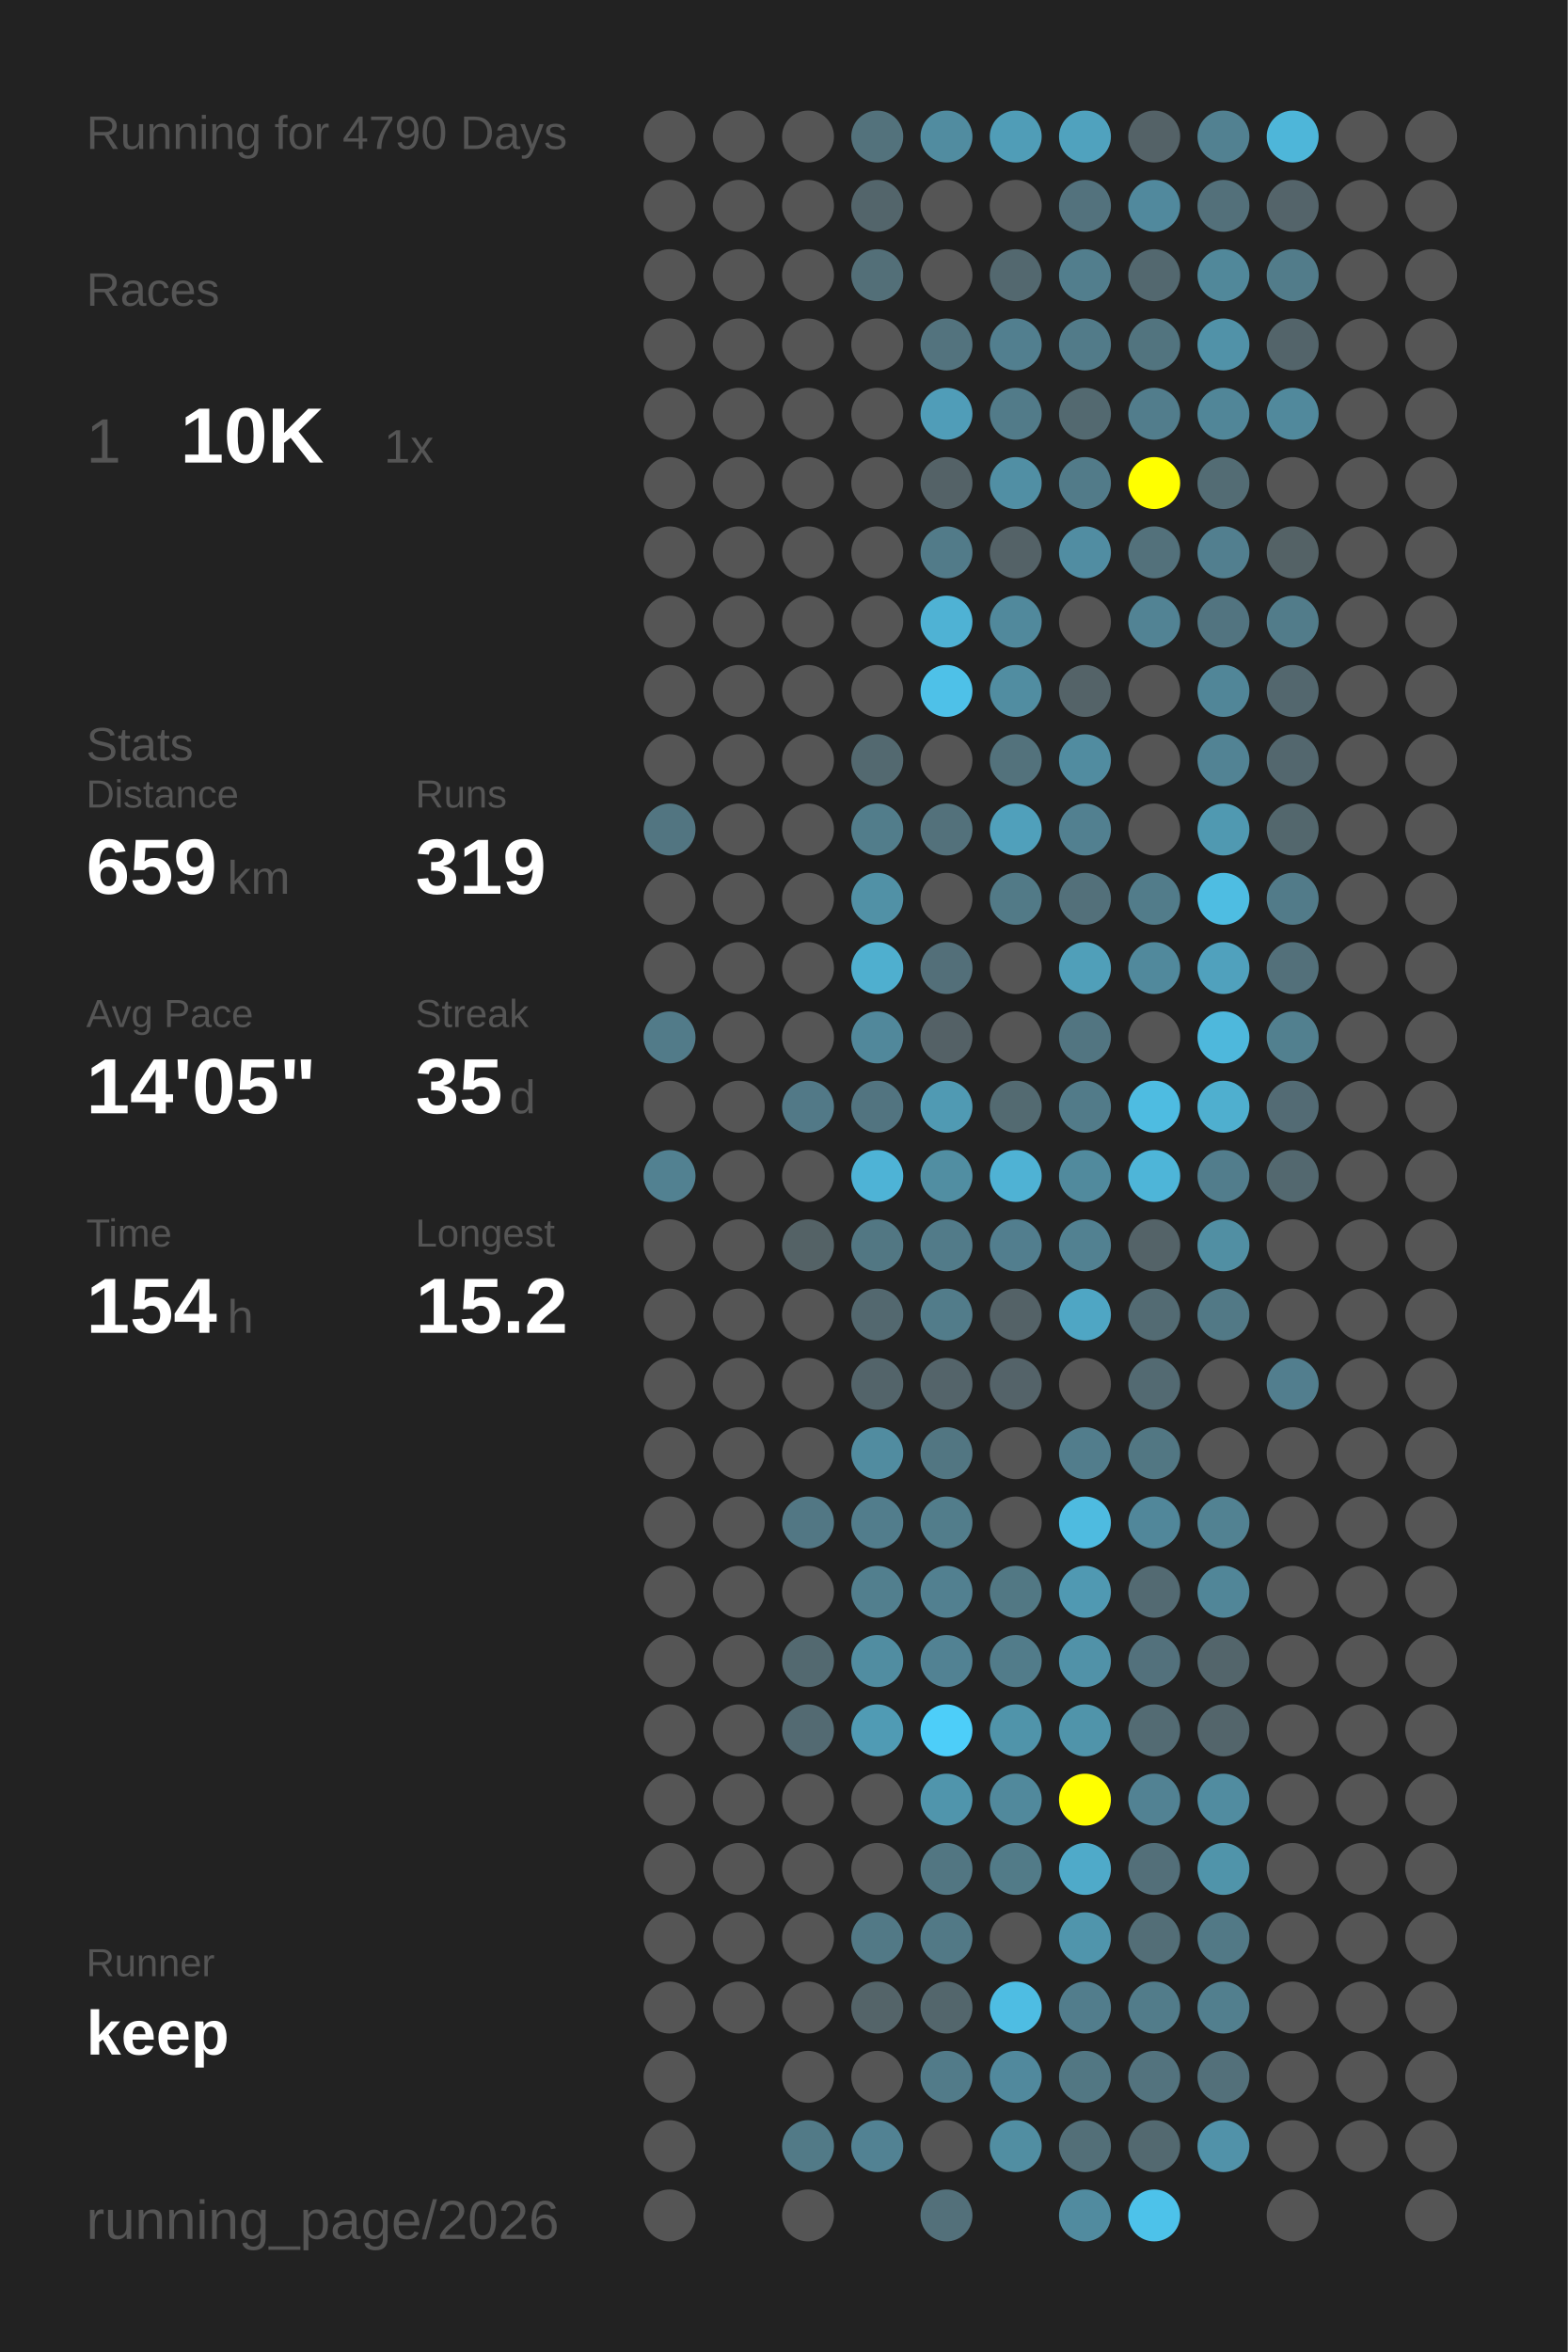
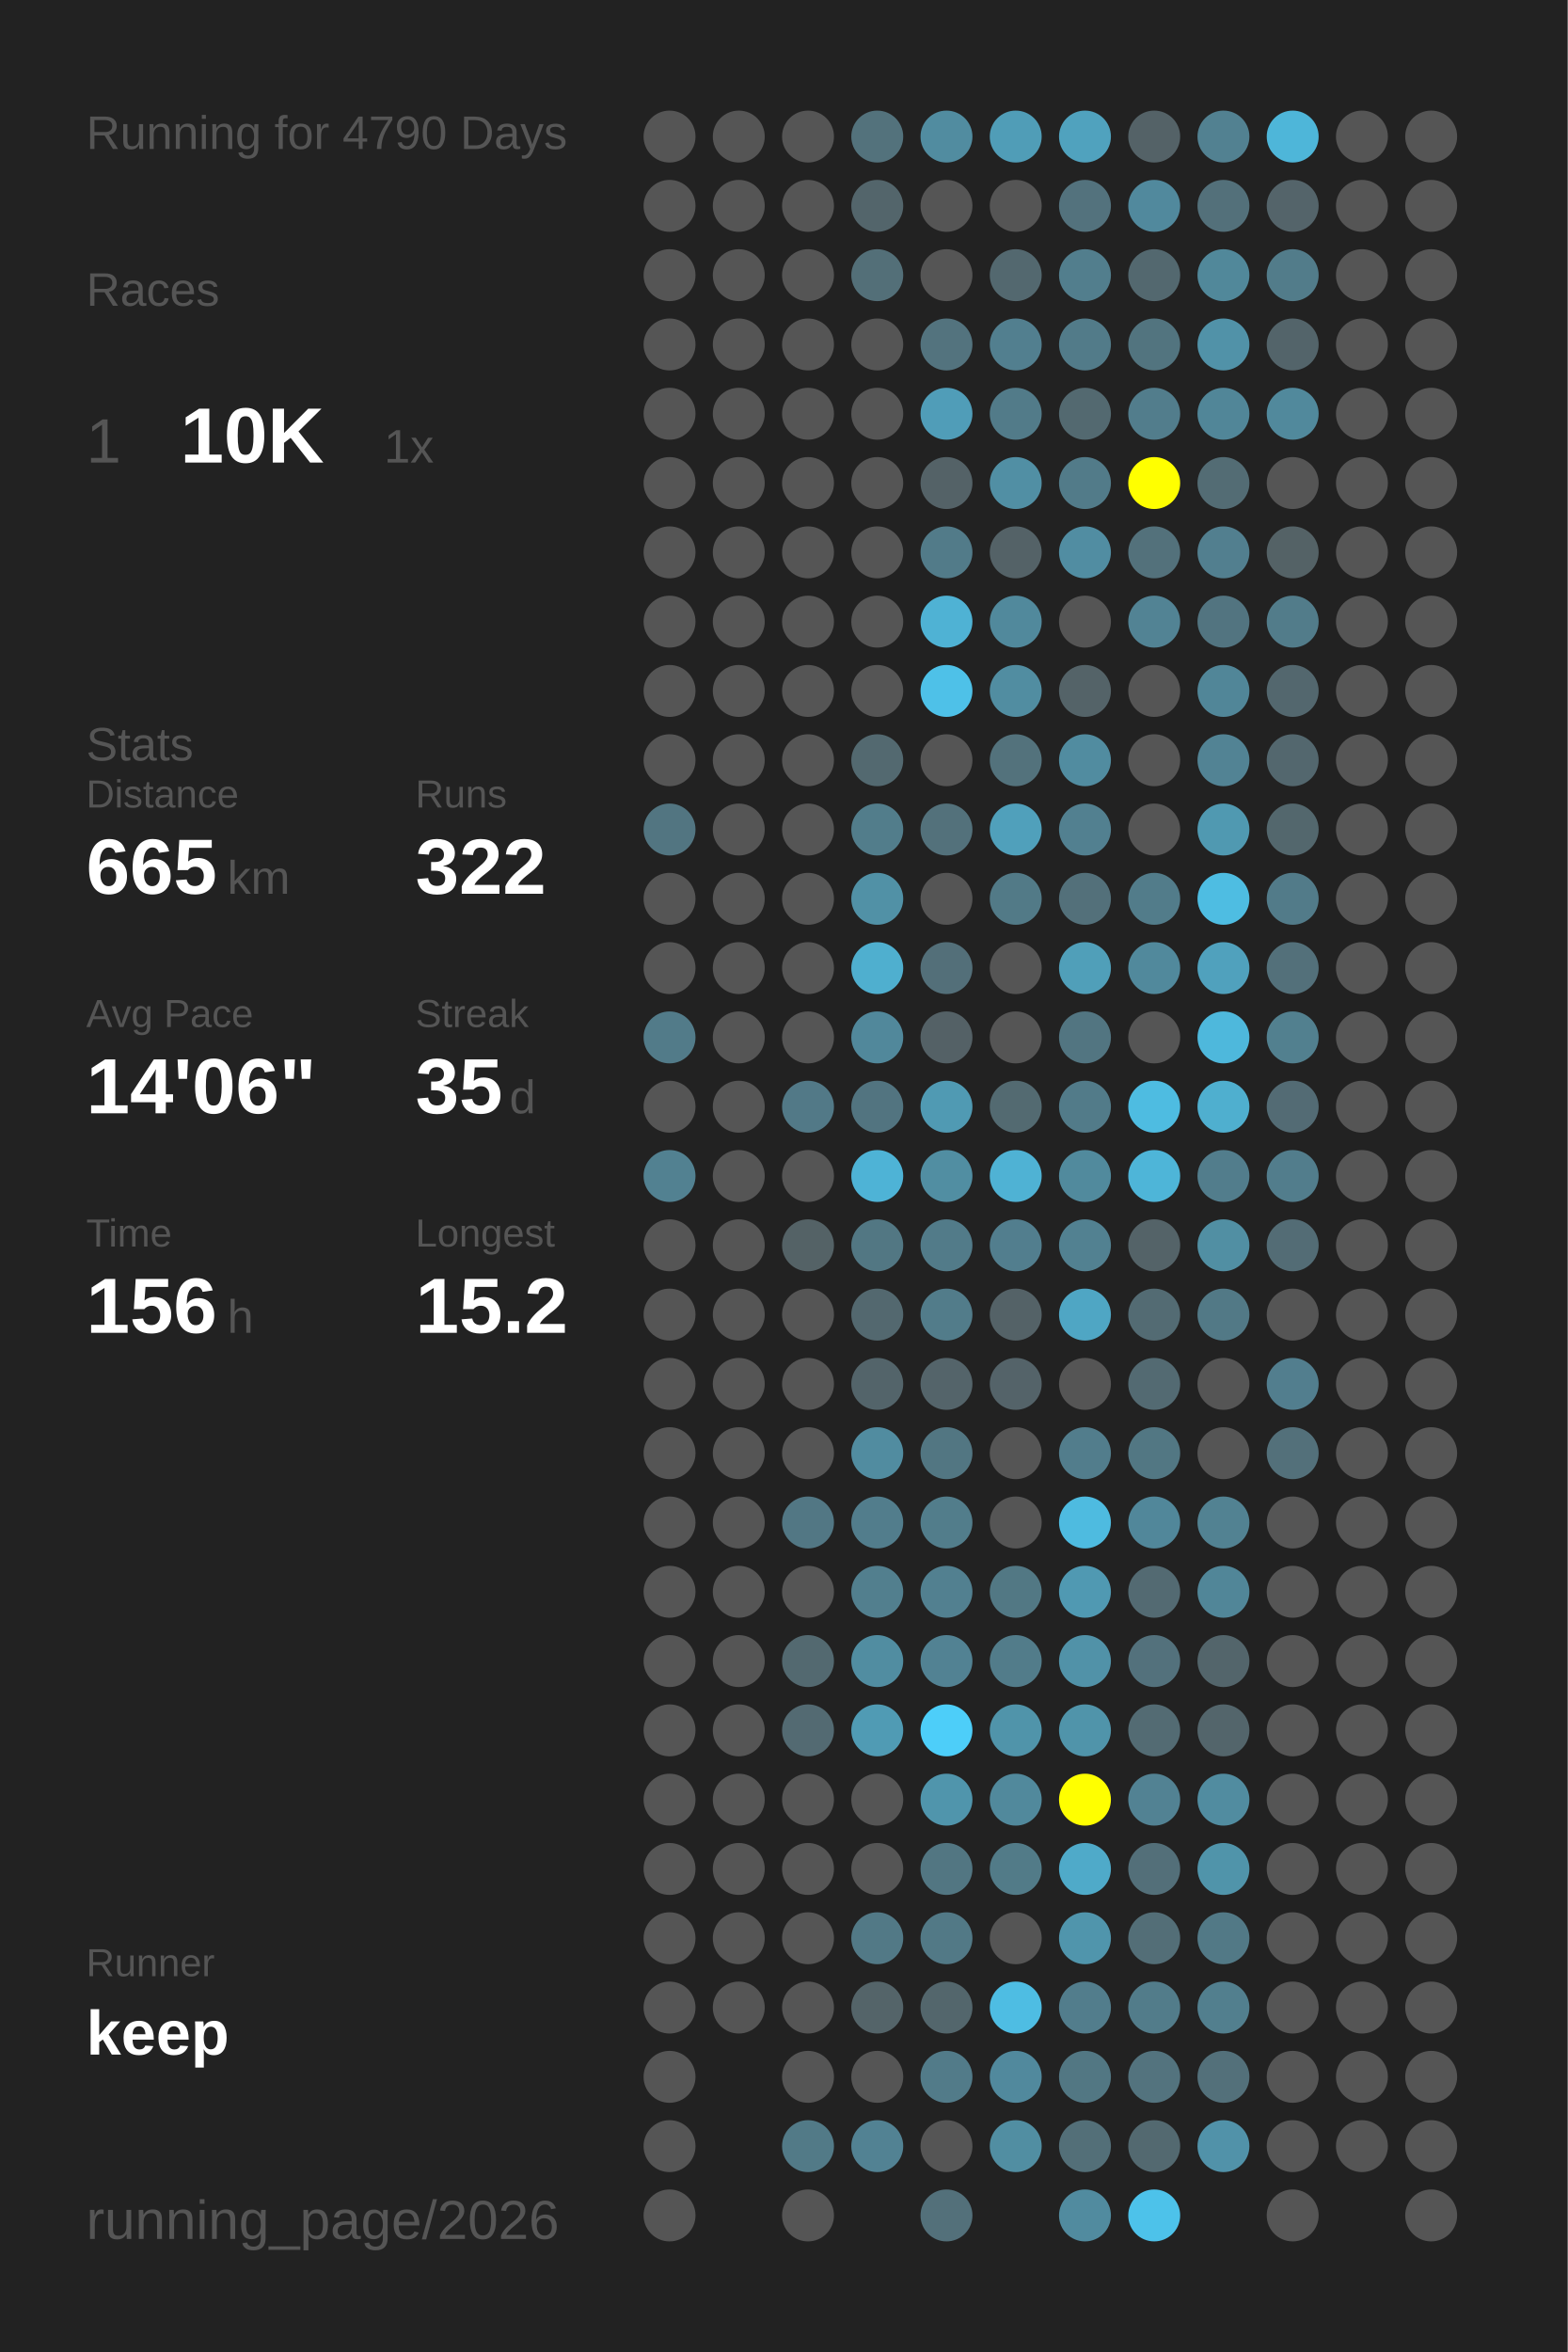
<svg xmlns="http://www.w3.org/2000/svg" baseProfile="full" height="300mm" version="1.1" viewBox="0,0,200,300" width="200mm">
  <defs />
  <rect fill="#222222" height="300" width="200" x="0" y="0" />
  <text fill="#555555" style="font-size:6px; font-family:Arial;" x="11" y="19">Running for 4790 Days</text>
  <text fill="#555555" style="font-size:6px; font-family:Arial;" x="11" y="39">Races</text>
  <text fill="#555555" style="font-size:8px; font-family:Arial;" x="11" y="59">1</text>
  <text fill="#FFFFFF" style="font-size:10px; font-family:Arial; font-weight:bold;" x="23" y="59">10K</text>
  <text fill="#555555" style="font-size:6px; font-family:Arial;" x="49" y="59">1x</text>
  <text fill="#555555" style="font-size:6px; font-family:Arial;" x="11" y="97">Stats</text>
  <text fill="#555555" style="font-size:5px; font-family:Arial;" x="11" y="103">Distance</text>
-   <text fill="#FFFFFF" style="font-size:10px; font-family:Arial; font-weight:bold;" x="11" y="114">659</text>
+   <text fill="#FFFFFF" style="font-size:10px; font-family:Arial; font-weight:bold;" x="11" y="114">665</text>
  <text fill="#555555" style="font-size:6px; font-family:Arial;" x="29" y="114">km</text>
  <text fill="#555555" style="font-size:5px; font-family:Arial;" x="53" y="103">Runs</text>
-   <text fill="#FFFFFF" style="font-size:10px; font-family:Arial; font-weight:bold;" x="53" y="114">319</text>
+   <text fill="#FFFFFF" style="font-size:10px; font-family:Arial; font-weight:bold;" x="53" y="114">322</text>
  <text fill="#555555" style="font-size:5px; font-family:Arial;" x="11" y="131">Avg Pace</text>
-   <text fill="#FFFFFF" style="font-size:10px; font-family:Arial; font-weight:bold;" x="11" y="142">14'05"</text>
+   <text fill="#FFFFFF" style="font-size:10px; font-family:Arial; font-weight:bold;" x="11" y="142">14'06"</text>
  <text fill="#555555" style="font-size:5px; font-family:Arial;" x="53" y="131">Streak</text>
  <text fill="#FFFFFF" style="font-size:10px; font-family:Arial; font-weight:bold;" x="53" y="142">35</text>
  <text fill="#555555" style="font-size:6px; font-family:Arial;" x="65" y="142">d</text>
  <text fill="#555555" style="font-size:5px; font-family:Arial;" x="11" y="159">Time</text>
-   <text fill="#FFFFFF" style="font-size:10px; font-family:Arial; font-weight:bold;" x="11" y="170">154</text>
+   <text fill="#FFFFFF" style="font-size:10px; font-family:Arial; font-weight:bold;" x="11" y="170">156</text>
  <text fill="#555555" style="font-size:6px; font-family:Arial;" x="29" y="170">h</text>
  <text fill="#555555" style="font-size:5px; font-family:Arial;" x="53" y="159">Longest</text>
  <text fill="#FFFFFF" style="font-size:10px; font-family:Arial; font-weight:bold;" x="53" y="170">15.2</text>
  <text fill="#555555" style="font-size:5px; font-family:Arial;" x="11" y="252.065">Runner</text>
  <text fill="#FFFFFF" style="font-size:8px; font-family:Arial; font-weight:bold;" x="11" y="262.065">keep</text>
  <text fill="#555555" style="font-size:7px; font-family:Arial;" x="11" y="285.581">running_page/2026</text>
  <circle cx="85.417" cy="17.419" fill="#555555" r="3.312" />
  <circle cx="85.417" cy="26.258" fill="#555555" r="3.312" />
  <circle cx="85.417" cy="35.097" fill="#555555" r="3.312" />
  <circle cx="85.417" cy="43.935" fill="#555555" r="3.312" />
  <circle cx="85.417" cy="52.774" fill="#555555" r="3.312" />
  <circle cx="85.417" cy="61.613" fill="#555555" r="3.312" />
  <circle cx="85.417" cy="70.452" fill="#555555" r="3.312" />
  <circle cx="85.417" cy="79.29" fill="#555555" r="3.312" />
  <circle cx="85.417" cy="88.129" fill="#555555" r="3.312" />
  <circle cx="85.417" cy="96.968" fill="#555555" r="3.312" />
  <circle cx="85.417" cy="105.806" fill="#527581" r="3.312" />
  <circle cx="85.417" cy="114.645" fill="#555555" r="3.312" />
  <circle cx="85.417" cy="123.484" fill="#555555" r="3.312" />
  <circle cx="85.417" cy="132.323" fill="#527b89" r="3.312" />
  <circle cx="85.417" cy="141.161" fill="#555555" r="3.312" />
  <circle cx="85.417" cy="150" fill="#528191" r="3.312" />
  <circle cx="85.417" cy="158.839" fill="#555555" r="3.312" />
  <circle cx="85.417" cy="167.677" fill="#555555" r="3.312" />
  <circle cx="85.417" cy="176.516" fill="#555555" r="3.312" />
  <circle cx="85.417" cy="185.355" fill="#555555" r="3.312" />
  <circle cx="85.417" cy="194.194" fill="#555555" r="3.312" />
  <circle cx="85.417" cy="203.032" fill="#555555" r="3.312" />
  <circle cx="85.417" cy="211.871" fill="#555555" r="3.312" />
  <circle cx="85.417" cy="220.71" fill="#555555" r="3.312" />
  <circle cx="85.417" cy="229.548" fill="#555555" r="3.312" />
  <circle cx="85.417" cy="238.387" fill="#555555" r="3.312" />
  <circle cx="85.417" cy="247.226" fill="#555555" r="3.312" />
  <circle cx="85.417" cy="256.065" fill="#555555" r="3.312" />
  <circle cx="85.417" cy="264.903" fill="#555555" r="3.312" />
  <circle cx="85.417" cy="273.742" fill="#555555" r="3.312" />
  <circle cx="85.417" cy="282.581" fill="#555555" r="3.312" />
  <circle cx="94.25" cy="17.419" fill="#555555" r="3.312" />
  <circle cx="94.25" cy="26.258" fill="#555555" r="3.312" />
  <circle cx="94.25" cy="35.097" fill="#555555" r="3.312" />
  <circle cx="94.25" cy="43.935" fill="#555555" r="3.312" />
  <circle cx="94.25" cy="52.774" fill="#555555" r="3.312" />
  <circle cx="94.25" cy="61.613" fill="#555555" r="3.312" />
  <circle cx="94.25" cy="70.452" fill="#555555" r="3.312" />
  <circle cx="94.25" cy="79.29" fill="#555555" r="3.312" />
  <circle cx="94.25" cy="88.129" fill="#555555" r="3.312" />
  <circle cx="94.25" cy="96.968" fill="#555555" r="3.312" />
  <circle cx="94.25" cy="105.806" fill="#555555" r="3.312" />
  <circle cx="94.25" cy="114.645" fill="#555555" r="3.312" />
  <circle cx="94.25" cy="123.484" fill="#555555" r="3.312" />
  <circle cx="94.25" cy="132.323" fill="#555555" r="3.312" />
  <circle cx="94.25" cy="141.161" fill="#555555" r="3.312" />
  <circle cx="94.25" cy="150" fill="#555555" r="3.312" />
  <circle cx="94.25" cy="158.839" fill="#555555" r="3.312" />
  <circle cx="94.25" cy="167.677" fill="#555555" r="3.312" />
  <circle cx="94.25" cy="176.516" fill="#555555" r="3.312" />
  <circle cx="94.25" cy="185.355" fill="#555555" r="3.312" />
  <circle cx="94.25" cy="194.194" fill="#555555" r="3.312" />
  <circle cx="94.25" cy="203.032" fill="#555555" r="3.312" />
  <circle cx="94.25" cy="211.871" fill="#555555" r="3.312" />
  <circle cx="94.25" cy="220.71" fill="#555555" r="3.312" />
  <circle cx="94.25" cy="229.548" fill="#555555" r="3.312" />
  <circle cx="94.25" cy="238.387" fill="#555555" r="3.312" />
  <circle cx="94.25" cy="247.226" fill="#555555" r="3.312" />
  <circle cx="94.25" cy="256.065" fill="#555555" r="3.312" />
  <circle cx="103.083" cy="17.419" fill="#555555" r="3.312" />
  <circle cx="103.083" cy="26.258" fill="#555555" r="3.312" />
  <circle cx="103.083" cy="35.097" fill="#555555" r="3.312" />
  <circle cx="103.083" cy="43.935" fill="#555555" r="3.312" />
  <circle cx="103.083" cy="52.774" fill="#555555" r="3.312" />
  <circle cx="103.083" cy="61.613" fill="#555555" r="3.312" />
  <circle cx="103.083" cy="70.452" fill="#555555" r="3.312" />
  <circle cx="103.083" cy="79.29" fill="#555555" r="3.312" />
  <circle cx="103.083" cy="88.129" fill="#555555" r="3.312" />
  <circle cx="103.083" cy="96.968" fill="#555555" r="3.312" />
  <circle cx="103.083" cy="105.806" fill="#555555" r="3.312" />
  <circle cx="103.083" cy="114.645" fill="#555555" r="3.312" />
  <circle cx="103.083" cy="123.484" fill="#555555" r="3.312" />
  <circle cx="103.083" cy="132.323" fill="#555555" r="3.312" />
  <circle cx="103.083" cy="141.161" fill="#527987" r="3.312" />
  <circle cx="103.083" cy="150" fill="#555555" r="3.312" />
  <circle cx="103.083" cy="158.839" fill="#546266" r="3.312" />
  <circle cx="103.083" cy="167.677" fill="#555555" r="3.312" />
  <circle cx="103.083" cy="176.516" fill="#555555" r="3.312" />
  <circle cx="103.083" cy="185.355" fill="#555555" r="3.312" />
  <circle cx="103.083" cy="194.194" fill="#527784" r="3.312" />
  <circle cx="103.083" cy="203.032" fill="#555555" r="3.312" />
  <circle cx="103.083" cy="211.871" fill="#536970" r="3.312" />
  <circle cx="103.083" cy="220.71" fill="#536a72" r="3.312" />
  <circle cx="103.083" cy="229.548" fill="#555555" r="3.312" />
  <circle cx="103.083" cy="238.387" fill="#555555" r="3.312" />
  <circle cx="103.083" cy="247.226" fill="#555555" r="3.312" />
  <circle cx="103.083" cy="256.065" fill="#555555" r="3.312" />
  <circle cx="103.083" cy="264.903" fill="#555555" r="3.312" />
  <circle cx="103.083" cy="273.742" fill="#527a87" r="3.312" />
  <circle cx="103.083" cy="282.581" fill="#555555" r="3.312" />
  <circle cx="111.917" cy="17.419" fill="#53727c" r="3.312" />
  <circle cx="111.917" cy="26.258" fill="#53656b" r="3.312" />
  <circle cx="111.917" cy="35.097" fill="#536f78" r="3.312" />
  <circle cx="111.917" cy="43.935" fill="#555555" r="3.312" />
  <circle cx="111.917" cy="52.774" fill="#555555" r="3.312" />
  <circle cx="111.917" cy="61.613" fill="#555555" r="3.312" />
  <circle cx="111.917" cy="70.452" fill="#555555" r="3.312" />
  <circle cx="111.917" cy="79.29" fill="#555555" r="3.312" />
  <circle cx="111.917" cy="88.129" fill="#555555" r="3.312" />
  <circle cx="111.917" cy="96.968" fill="#536970" r="3.312" />
  <circle cx="111.917" cy="105.806" fill="#527d8b" r="3.312" />
  <circle cx="111.917" cy="114.645" fill="#5191a6" r="3.312" />
  <circle cx="111.917" cy="123.484" fill="#4fafcf" r="3.312" />
  <circle cx="111.917" cy="132.323" fill="#51889b" r="3.312" />
  <circle cx="111.917" cy="141.161" fill="#527480" r="3.312" />
  <circle cx="111.917" cy="150" fill="#4eb3d6" r="3.312" />
  <circle cx="111.917" cy="158.839" fill="#527783" r="3.312" />
  <circle cx="111.917" cy="167.677" fill="#53686f" r="3.312" />
  <circle cx="111.917" cy="176.516" fill="#53646a" r="3.312" />
  <circle cx="111.917" cy="185.355" fill="#518ca0" r="3.312" />
  <circle cx="111.917" cy="194.194" fill="#527d8c" r="3.312" />
  <circle cx="111.917" cy="203.032" fill="#527f8e" r="3.312" />
  <circle cx="111.917" cy="211.871" fill="#518da1" r="3.312" />
  <circle cx="111.917" cy="220.71" fill="#509bb4" r="3.312" />
  <circle cx="111.917" cy="229.548" fill="#555555" r="3.312" />
  <circle cx="111.917" cy="238.387" fill="#555555" r="3.312" />
  <circle cx="111.917" cy="247.226" fill="#527986" r="3.312" />
  <circle cx="111.917" cy="256.065" fill="#546469" r="3.312" />
  <circle cx="111.917" cy="264.903" fill="#555555" r="3.312" />
  <circle cx="111.917" cy="273.742" fill="#528293" r="3.312" />
  <circle cx="120.75" cy="17.419" fill="#518ca0" r="3.312" />
  <circle cx="120.75" cy="26.258" fill="#555555" r="3.312" />
  <circle cx="120.75" cy="35.097" fill="#555555" r="3.312" />
  <circle cx="120.75" cy="43.935" fill="#53737e" r="3.312" />
  <circle cx="120.75" cy="52.774" fill="#509db8" r="3.312" />
  <circle cx="120.75" cy="61.613" fill="#546267" r="3.312" />
  <circle cx="120.75" cy="70.452" fill="#527b89" r="3.312" />
  <circle cx="120.75" cy="79.29" fill="#4fb2d4" r="3.312" />
  <circle cx="120.75" cy="88.129" fill="#4ec1e8" r="3.312" />
  <circle cx="120.75" cy="96.968" fill="#555555" r="3.312" />
  <circle cx="120.75" cy="105.806" fill="#53717b" r="3.312" />
  <circle cx="120.75" cy="114.645" fill="#555555" r="3.312" />
  <circle cx="120.75" cy="123.484" fill="#536f79" r="3.312" />
  <circle cx="120.75" cy="132.323" fill="#546166" r="3.312" />
  <circle cx="120.75" cy="141.161" fill="#509ab3" r="3.312" />
  <circle cx="120.75" cy="150" fill="#518ea2" r="3.312" />
  <circle cx="120.75" cy="158.839" fill="#527b89" r="3.312" />
  <circle cx="120.75" cy="167.677" fill="#527c8a" r="3.312" />
  <circle cx="120.75" cy="176.516" fill="#54646a" r="3.312" />
  <circle cx="120.75" cy="185.355" fill="#527682" r="3.312" />
  <circle cx="120.75" cy="194.194" fill="#527d8b" r="3.312" />
  <circle cx="120.75" cy="203.032" fill="#528090" r="3.312" />
  <circle cx="120.75" cy="211.871" fill="#528293" r="3.312" />
  <circle cx="120.75" cy="220.71" fill="#4dcef9" r="3.312" />
  <circle cx="120.75" cy="229.548" fill="#5095ac" r="3.312" />
  <circle cx="120.75" cy="238.387" fill="#527682" r="3.312" />
  <circle cx="120.75" cy="247.226" fill="#527986" r="3.312" />
  <circle cx="120.75" cy="256.065" fill="#53666c" r="3.312" />
  <circle cx="120.75" cy="264.903" fill="#527b89" r="3.312" />
  <circle cx="120.75" cy="273.742" fill="#555555" r="3.312" />
  <circle cx="120.75" cy="282.581" fill="#53707a" r="3.312" />
  <circle cx="129.583" cy="17.419" fill="#509db7" r="3.312" />
  <circle cx="129.583" cy="26.258" fill="#555555" r="3.312" />
  <circle cx="129.583" cy="35.097" fill="#53686f" r="3.312" />
  <circle cx="129.583" cy="43.935" fill="#527f8f" r="3.312" />
  <circle cx="129.583" cy="52.774" fill="#527b89" r="3.312" />
  <circle cx="129.583" cy="61.613" fill="#518fa4" r="3.312" />
  <circle cx="129.583" cy="70.452" fill="#546267" r="3.312" />
  <circle cx="129.583" cy="79.29" fill="#51899c" r="3.312" />
  <circle cx="129.583" cy="88.129" fill="#518da1" r="3.312" />
  <circle cx="129.583" cy="96.968" fill="#53727c" r="3.312" />
  <circle cx="129.583" cy="105.806" fill="#50a0bb" r="3.312" />
  <circle cx="129.583" cy="114.645" fill="#527a87" r="3.312" />
  <circle cx="129.583" cy="123.484" fill="#555555" r="3.312" />
  <circle cx="129.583" cy="132.323" fill="#555555" r="3.312" />
  <circle cx="129.583" cy="141.161" fill="#536a71" r="3.312" />
  <circle cx="129.583" cy="150" fill="#4fb2d4" r="3.312" />
  <circle cx="129.583" cy="158.839" fill="#527e8e" r="3.312" />
  <circle cx="129.583" cy="167.677" fill="#546267" r="3.312" />
  <circle cx="129.583" cy="176.516" fill="#546369" r="3.312" />
  <circle cx="129.583" cy="185.355" fill="#555555" r="3.312" />
  <circle cx="129.583" cy="194.194" fill="#555555" r="3.312" />
  <circle cx="129.583" cy="203.032" fill="#527884" r="3.312" />
  <circle cx="129.583" cy="211.871" fill="#527c8a" r="3.312" />
  <circle cx="129.583" cy="220.71" fill="#5094aa" r="3.312" />
  <circle cx="129.583" cy="229.548" fill="#51899c" r="3.312" />
  <circle cx="129.583" cy="238.387" fill="#527b88" r="3.312" />
  <circle cx="129.583" cy="247.226" fill="#555555" r="3.312" />
  <circle cx="129.583" cy="256.065" fill="#4ebde3" r="3.312" />
  <circle cx="129.583" cy="264.903" fill="#51899d" r="3.312" />
  <circle cx="129.583" cy="273.742" fill="#518ea2" r="3.312" />
  <circle cx="138.417" cy="17.419" fill="#50a2be" r="3.312" />
  <circle cx="138.417" cy="26.258" fill="#53727d" r="3.312" />
  <circle cx="138.417" cy="35.097" fill="#527e8d" r="3.312" />
  <circle cx="138.417" cy="43.935" fill="#527b89" r="3.312" />
  <circle cx="138.417" cy="52.774" fill="#536970" r="3.312" />
  <circle cx="138.417" cy="61.613" fill="#527b89" r="3.312" />
  <circle cx="138.417" cy="70.452" fill="#518da2" r="3.312" />
  <circle cx="138.417" cy="79.29" fill="#555555" r="3.312" />
  <circle cx="138.417" cy="88.129" fill="#546368" r="3.312" />
  <circle cx="138.417" cy="96.968" fill="#518ca0" r="3.312" />
  <circle cx="138.417" cy="105.806" fill="#528090" r="3.312" />
  <circle cx="138.417" cy="114.645" fill="#53707a" r="3.312" />
  <circle cx="138.417" cy="123.484" fill="#509fb9" r="3.312" />
  <circle cx="138.417" cy="132.323" fill="#527581" r="3.312" />
  <circle cx="138.417" cy="141.161" fill="#527b89" r="3.312" />
  <circle cx="138.417" cy="150" fill="#518a9d" r="3.312" />
  <circle cx="138.417" cy="158.839" fill="#528191" r="3.312" />
  <circle cx="138.417" cy="167.677" fill="#4fa6c4" r="3.312" />
  <circle cx="138.417" cy="176.516" fill="#555555" r="3.312" />
  <circle cx="138.417" cy="185.355" fill="#527d8c" r="3.312" />
  <circle cx="138.417" cy="194.194" fill="#4ebbe0" r="3.312" />
  <circle cx="138.417" cy="203.032" fill="#5099b2" r="3.312" />
  <circle cx="138.417" cy="211.871" fill="#5192a8" r="3.312" />
  <circle cx="138.417" cy="220.71" fill="#5094aa" r="3.312" />
  <circle cx="138.417" cy="229.548" fill="#FFFF00" r="3.312" />
  <circle cx="138.417" cy="238.387" fill="#4faac9" r="3.312" />
  <circle cx="138.417" cy="247.226" fill="#5095ac" r="3.312" />
  <circle cx="138.417" cy="256.065" fill="#527d8c" r="3.312" />
  <circle cx="138.417" cy="264.903" fill="#527783" r="3.312" />
  <circle cx="138.417" cy="273.742" fill="#536f78" r="3.312" />
  <circle cx="138.417" cy="282.581" fill="#518b9f" r="3.312" />
  <circle cx="147.25" cy="17.419" fill="#546267" r="3.312" />
  <circle cx="147.25" cy="26.258" fill="#51899d" r="3.312" />
  <circle cx="147.25" cy="35.097" fill="#53686f" r="3.312" />
  <circle cx="147.25" cy="43.935" fill="#52747f" r="3.312" />
  <circle cx="147.25" cy="52.774" fill="#527d8c" r="3.312" />
  <circle cx="147.25" cy="61.613" fill="#FFFF00" r="3.312" />
  <circle cx="147.25" cy="70.452" fill="#53717b" r="3.312" />
  <circle cx="147.25" cy="79.29" fill="#528394" r="3.312" />
  <circle cx="147.25" cy="88.129" fill="#555555" r="3.312" />
  <circle cx="147.25" cy="96.968" fill="#555555" r="3.312" />
  <circle cx="147.25" cy="105.806" fill="#555555" r="3.312" />
  <circle cx="147.25" cy="114.645" fill="#527c8a" r="3.312" />
  <circle cx="147.25" cy="123.484" fill="#51899c" r="3.312" />
  <circle cx="147.25" cy="132.323" fill="#555555" r="3.312" />
  <circle cx="147.25" cy="141.161" fill="#4ebce1" r="3.312" />
  <circle cx="147.25" cy="150" fill="#4eb5d8" r="3.312" />
  <circle cx="147.25" cy="158.839" fill="#546368" r="3.312" />
  <circle cx="147.25" cy="167.677" fill="#536b73" r="3.312" />
  <circle cx="147.25" cy="176.516" fill="#536a72" r="3.312" />
  <circle cx="147.25" cy="185.355" fill="#527783" r="3.312" />
  <circle cx="147.25" cy="194.194" fill="#51879a" r="3.312" />
  <circle cx="147.25" cy="203.032" fill="#536a72" r="3.312" />
  <circle cx="147.25" cy="211.871" fill="#53717c" r="3.312" />
  <circle cx="147.25" cy="220.71" fill="#536b73" r="3.312" />
  <circle cx="147.25" cy="229.548" fill="#528293" r="3.312" />
  <circle cx="147.25" cy="238.387" fill="#536f79" r="3.312" />
  <circle cx="147.25" cy="247.226" fill="#536e77" r="3.312" />
  <circle cx="147.25" cy="256.065" fill="#527c8a" r="3.312" />
  <circle cx="147.25" cy="264.903" fill="#53737e" r="3.312" />
  <circle cx="147.25" cy="273.742" fill="#536970" r="3.312" />
  <circle cx="147.25" cy="282.581" fill="#4dc2ea" r="3.312" />
  <circle cx="156.083" cy="17.419" fill="#528191" r="3.312" />
  <circle cx="156.083" cy="26.258" fill="#53707a" r="3.312" />
  <circle cx="156.083" cy="35.097" fill="#51889a" r="3.312" />
  <circle cx="156.083" cy="43.935" fill="#5192a8" r="3.312" />
  <circle cx="156.083" cy="52.774" fill="#518698" r="3.312" />
  <circle cx="156.083" cy="61.613" fill="#536c74" r="3.312" />
  <circle cx="156.083" cy="70.452" fill="#527f8f" r="3.312" />
  <circle cx="156.083" cy="79.29" fill="#527480" r="3.312" />
  <circle cx="156.083" cy="88.129" fill="#518698" r="3.312" />
  <circle cx="156.083" cy="96.968" fill="#528394" r="3.312" />
  <circle cx="156.083" cy="105.806" fill="#5099b1" r="3.312" />
  <circle cx="156.083" cy="114.645" fill="#4ebde2" r="3.312" />
  <circle cx="156.083" cy="123.484" fill="#50a1bd" r="3.312" />
  <circle cx="156.083" cy="132.323" fill="#4eb8dc" r="3.312" />
  <circle cx="156.083" cy="141.161" fill="#4fafcf" r="3.312" />
  <circle cx="156.083" cy="150" fill="#527d8c" r="3.312" />
  <circle cx="156.083" cy="158.839" fill="#518fa3" r="3.312" />
  <circle cx="156.083" cy="167.677" fill="#527986" r="3.312" />
  <circle cx="156.083" cy="176.516" fill="#555555" r="3.312" />
  <circle cx="156.083" cy="185.355" fill="#555555" r="3.312" />
  <circle cx="156.083" cy="194.194" fill="#528292" r="3.312" />
  <circle cx="156.083" cy="203.032" fill="#518698" r="3.312" />
  <circle cx="156.083" cy="211.871" fill="#53656b" r="3.312" />
  <circle cx="156.083" cy="220.71" fill="#53656b" r="3.312" />
  <circle cx="156.083" cy="229.548" fill="#518ca0" r="3.312" />
  <circle cx="156.083" cy="238.387" fill="#5094aa" r="3.312" />
  <circle cx="156.083" cy="247.226" fill="#527986" r="3.312" />
  <circle cx="156.083" cy="256.065" fill="#527f8e" r="3.312" />
  <circle cx="156.083" cy="264.903" fill="#53707a" r="3.312" />
  <circle cx="156.083" cy="273.742" fill="#5192a9" r="3.312" />
  <circle cx="164.917" cy="17.419" fill="#4eb6d9" r="3.312" />
  <circle cx="164.917" cy="26.258" fill="#54646a" r="3.312" />
  <circle cx="164.917" cy="35.097" fill="#527c8a" r="3.312" />
  <circle cx="164.917" cy="43.935" fill="#53646a" r="3.312" />
  <circle cx="164.917" cy="52.774" fill="#51899c" r="3.312" />
  <circle cx="164.917" cy="61.613" fill="#555555" r="3.312" />
  <circle cx="164.917" cy="70.452" fill="#546266" r="3.312" />
  <circle cx="164.917" cy="79.29" fill="#527c8a" r="3.312" />
  <circle cx="164.917" cy="88.129" fill="#53676e" r="3.312" />
  <circle cx="164.917" cy="96.968" fill="#53676e" r="3.312" />
  <circle cx="164.917" cy="105.806" fill="#53676d" r="3.312" />
  <circle cx="164.917" cy="114.645" fill="#527b89" r="3.312" />
  <circle cx="164.917" cy="123.484" fill="#53707a" r="3.312" />
  <circle cx="164.917" cy="132.323" fill="#52808f" r="3.312" />
  <circle cx="164.917" cy="141.161" fill="#536b74" r="3.312" />
-   <circle cx="164.917" cy="150" fill="#53686f" r="3.312" />
-   <circle cx="164.917" cy="158.839" fill="#555555" r="3.312" />
+   <circle cx="164.917" cy="150" fill="#527d8c" r="3.312" />
+   <circle cx="164.917" cy="158.839" fill="#536c75" r="3.312" />
  <circle cx="164.917" cy="167.677" fill="#555555" r="3.312" />
  <circle cx="164.917" cy="176.516" fill="#527e8e" r="3.312" />
-   <circle cx="164.917" cy="185.355" fill="#555555" r="3.312" />
+   <circle cx="164.917" cy="185.355" fill="#53707a" r="3.312" />
  <circle cx="164.917" cy="194.194" fill="#555555" r="3.312" />
  <circle cx="164.917" cy="203.032" fill="#555555" r="3.312" />
  <circle cx="164.917" cy="211.871" fill="#555555" r="3.312" />
  <circle cx="164.917" cy="220.71" fill="#555555" r="3.312" />
  <circle cx="164.917" cy="229.548" fill="#555555" r="3.312" />
  <circle cx="164.917" cy="238.387" fill="#555555" r="3.312" />
  <circle cx="164.917" cy="247.226" fill="#555555" r="3.312" />
  <circle cx="164.917" cy="256.065" fill="#555555" r="3.312" />
  <circle cx="164.917" cy="264.903" fill="#555555" r="3.312" />
  <circle cx="164.917" cy="273.742" fill="#555555" r="3.312" />
  <circle cx="164.917" cy="282.581" fill="#555555" r="3.312" />
  <circle cx="173.75" cy="17.419" fill="#555555" r="3.312" />
  <circle cx="173.75" cy="26.258" fill="#555555" r="3.312" />
  <circle cx="173.75" cy="35.097" fill="#555555" r="3.312" />
  <circle cx="173.75" cy="43.935" fill="#555555" r="3.312" />
  <circle cx="173.75" cy="52.774" fill="#555555" r="3.312" />
  <circle cx="173.75" cy="61.613" fill="#555555" r="3.312" />
  <circle cx="173.75" cy="70.452" fill="#555555" r="3.312" />
  <circle cx="173.75" cy="79.29" fill="#555555" r="3.312" />
  <circle cx="173.75" cy="88.129" fill="#555555" r="3.312" />
  <circle cx="173.75" cy="96.968" fill="#555555" r="3.312" />
  <circle cx="173.75" cy="105.806" fill="#555555" r="3.312" />
  <circle cx="173.75" cy="114.645" fill="#555555" r="3.312" />
  <circle cx="173.75" cy="123.484" fill="#555555" r="3.312" />
  <circle cx="173.75" cy="132.323" fill="#555555" r="3.312" />
  <circle cx="173.75" cy="141.161" fill="#555555" r="3.312" />
  <circle cx="173.75" cy="150" fill="#555555" r="3.312" />
  <circle cx="173.75" cy="158.839" fill="#555555" r="3.312" />
  <circle cx="173.75" cy="167.677" fill="#555555" r="3.312" />
  <circle cx="173.75" cy="176.516" fill="#555555" r="3.312" />
  <circle cx="173.75" cy="185.355" fill="#555555" r="3.312" />
  <circle cx="173.75" cy="194.194" fill="#555555" r="3.312" />
  <circle cx="173.75" cy="203.032" fill="#555555" r="3.312" />
  <circle cx="173.75" cy="211.871" fill="#555555" r="3.312" />
  <circle cx="173.75" cy="220.71" fill="#555555" r="3.312" />
  <circle cx="173.75" cy="229.548" fill="#555555" r="3.312" />
  <circle cx="173.75" cy="238.387" fill="#555555" r="3.312" />
  <circle cx="173.75" cy="247.226" fill="#555555" r="3.312" />
  <circle cx="173.75" cy="256.065" fill="#555555" r="3.312" />
  <circle cx="173.75" cy="264.903" fill="#555555" r="3.312" />
  <circle cx="173.75" cy="273.742" fill="#555555" r="3.312" />
  <circle cx="182.583" cy="17.419" fill="#555555" r="3.312" />
  <circle cx="182.583" cy="26.258" fill="#555555" r="3.312" />
  <circle cx="182.583" cy="35.097" fill="#555555" r="3.312" />
  <circle cx="182.583" cy="43.935" fill="#555555" r="3.312" />
  <circle cx="182.583" cy="52.774" fill="#555555" r="3.312" />
  <circle cx="182.583" cy="61.613" fill="#555555" r="3.312" />
  <circle cx="182.583" cy="70.452" fill="#555555" r="3.312" />
  <circle cx="182.583" cy="79.29" fill="#555555" r="3.312" />
  <circle cx="182.583" cy="88.129" fill="#555555" r="3.312" />
  <circle cx="182.583" cy="96.968" fill="#555555" r="3.312" />
  <circle cx="182.583" cy="105.806" fill="#555555" r="3.312" />
  <circle cx="182.583" cy="114.645" fill="#555555" r="3.312" />
  <circle cx="182.583" cy="123.484" fill="#555555" r="3.312" />
  <circle cx="182.583" cy="132.323" fill="#555555" r="3.312" />
  <circle cx="182.583" cy="141.161" fill="#555555" r="3.312" />
  <circle cx="182.583" cy="150" fill="#555555" r="3.312" />
  <circle cx="182.583" cy="158.839" fill="#555555" r="3.312" />
  <circle cx="182.583" cy="167.677" fill="#555555" r="3.312" />
  <circle cx="182.583" cy="176.516" fill="#555555" r="3.312" />
  <circle cx="182.583" cy="185.355" fill="#555555" r="3.312" />
  <circle cx="182.583" cy="194.194" fill="#555555" r="3.312" />
  <circle cx="182.583" cy="203.032" fill="#555555" r="3.312" />
  <circle cx="182.583" cy="211.871" fill="#555555" r="3.312" />
  <circle cx="182.583" cy="220.71" fill="#555555" r="3.312" />
  <circle cx="182.583" cy="229.548" fill="#555555" r="3.312" />
  <circle cx="182.583" cy="238.387" fill="#555555" r="3.312" />
  <circle cx="182.583" cy="247.226" fill="#555555" r="3.312" />
  <circle cx="182.583" cy="256.065" fill="#555555" r="3.312" />
  <circle cx="182.583" cy="264.903" fill="#555555" r="3.312" />
  <circle cx="182.583" cy="273.742" fill="#555555" r="3.312" />
  <circle cx="182.583" cy="282.581" fill="#555555" r="3.312" />
</svg>
